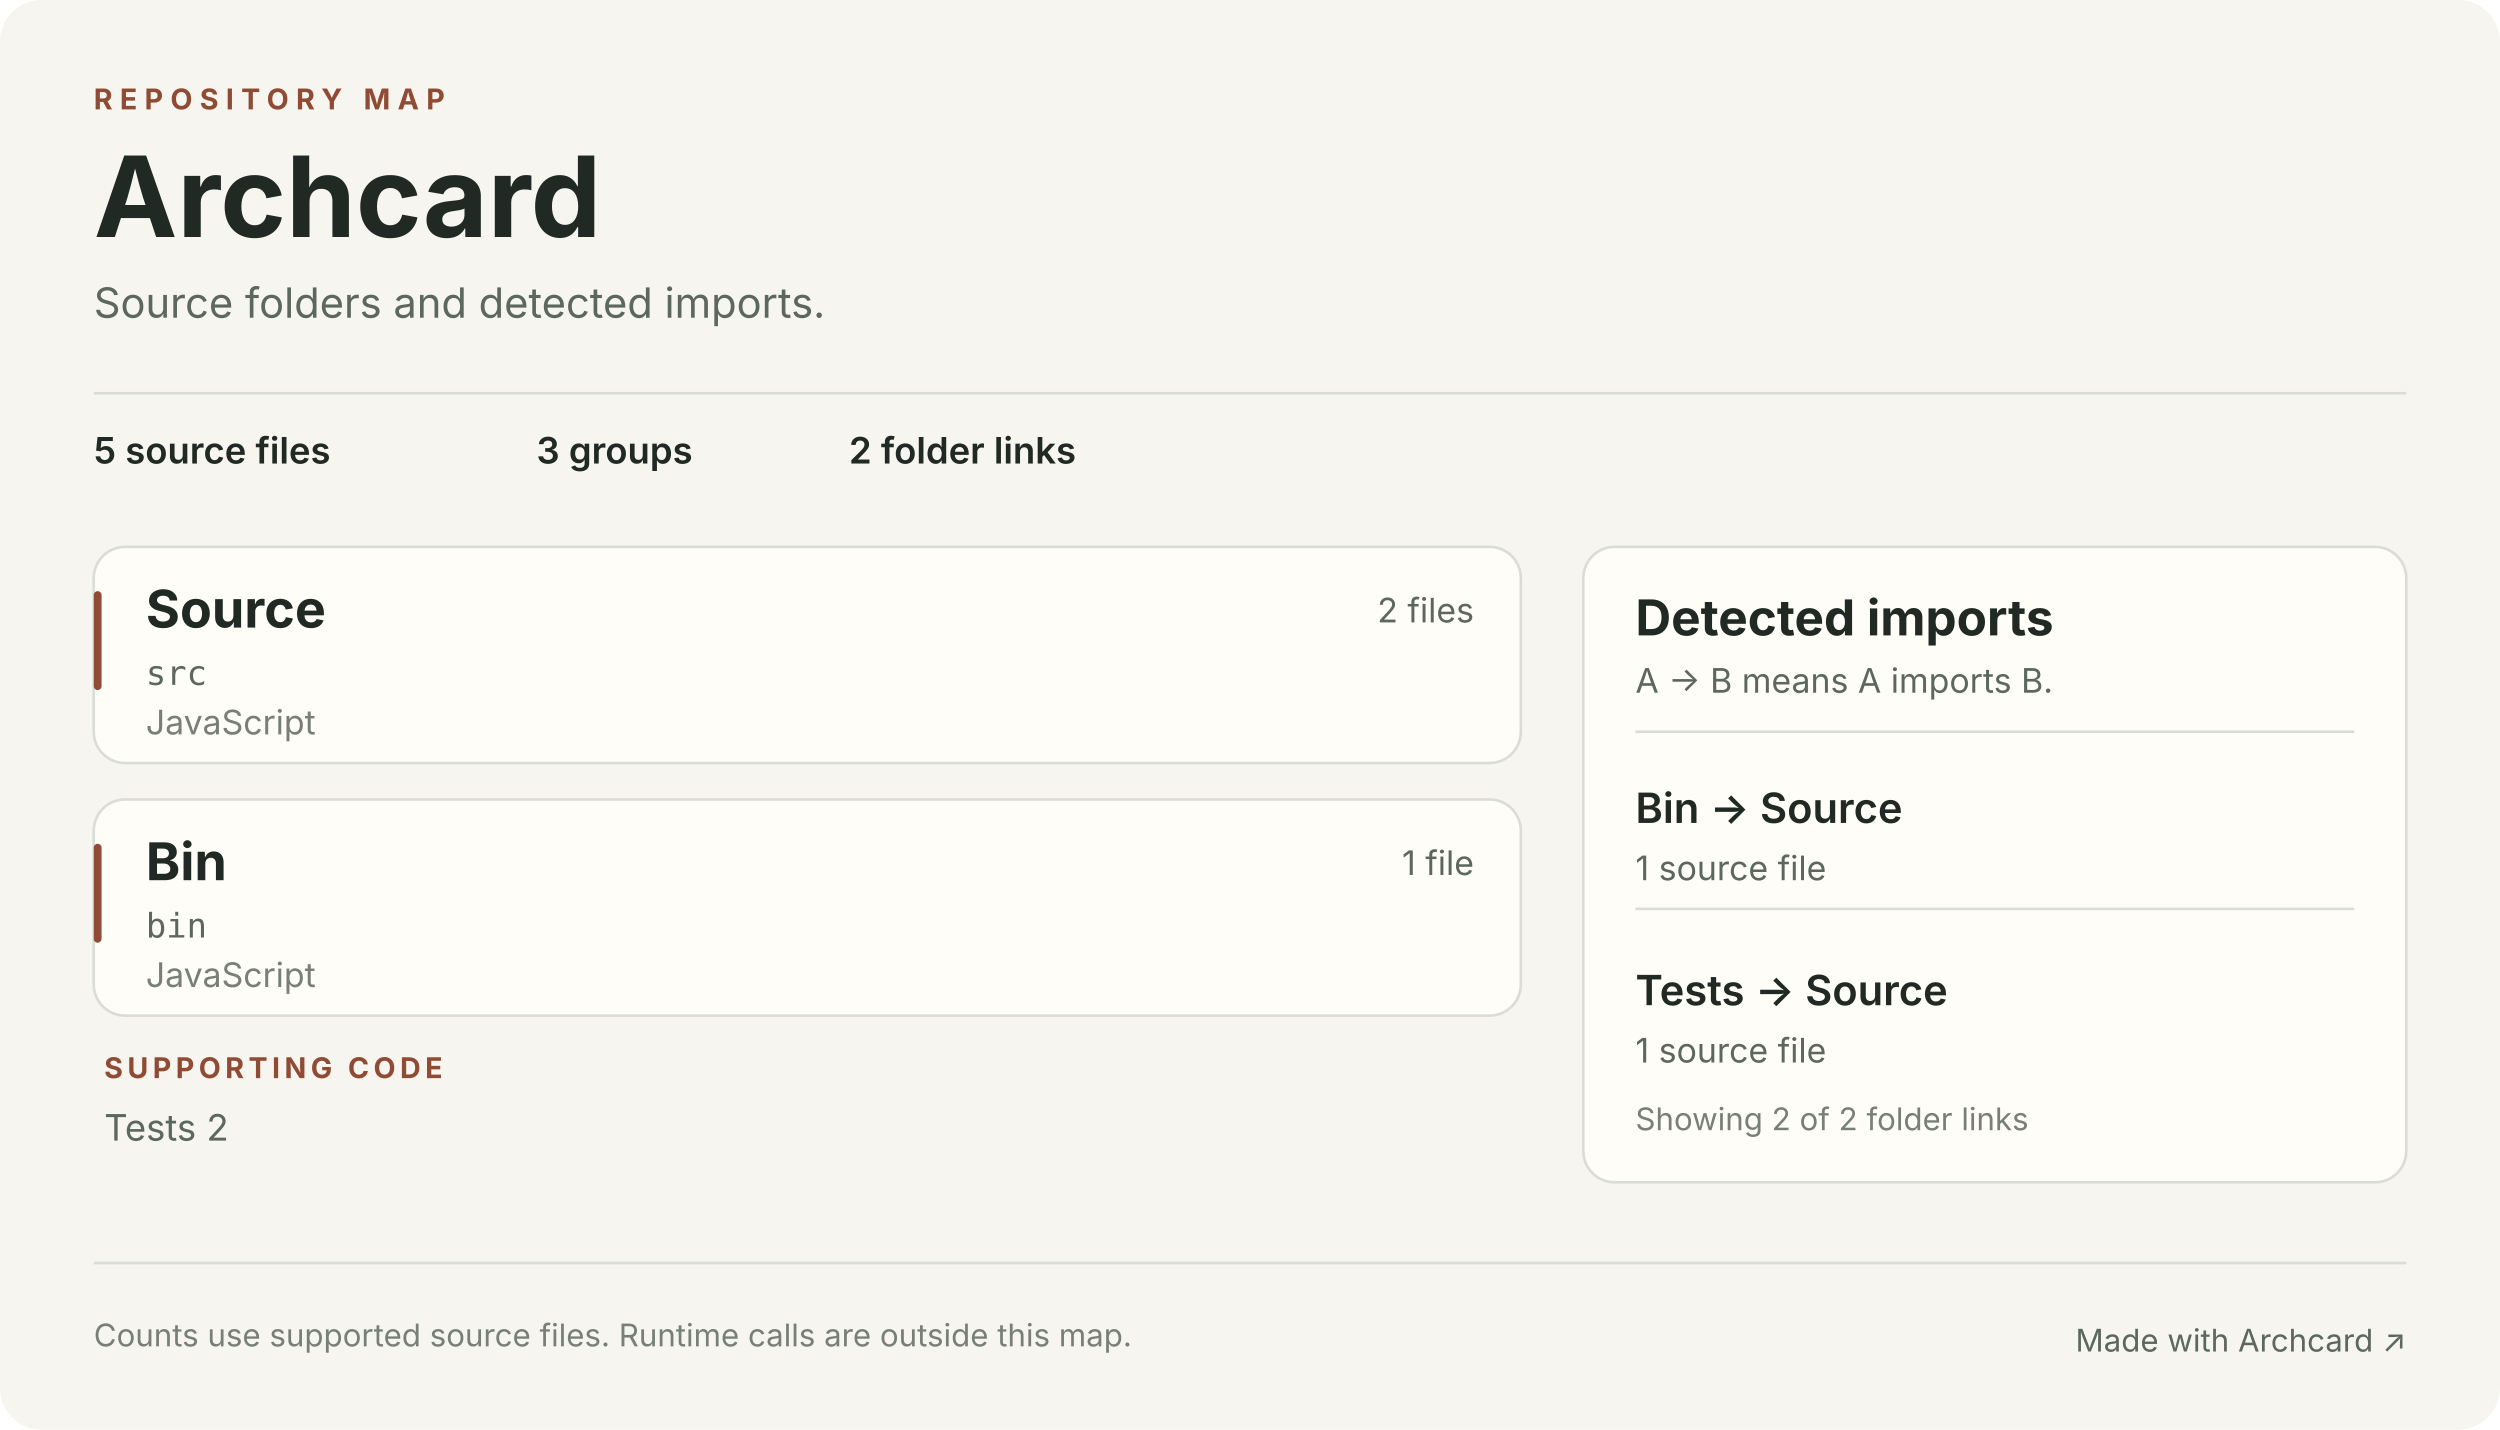
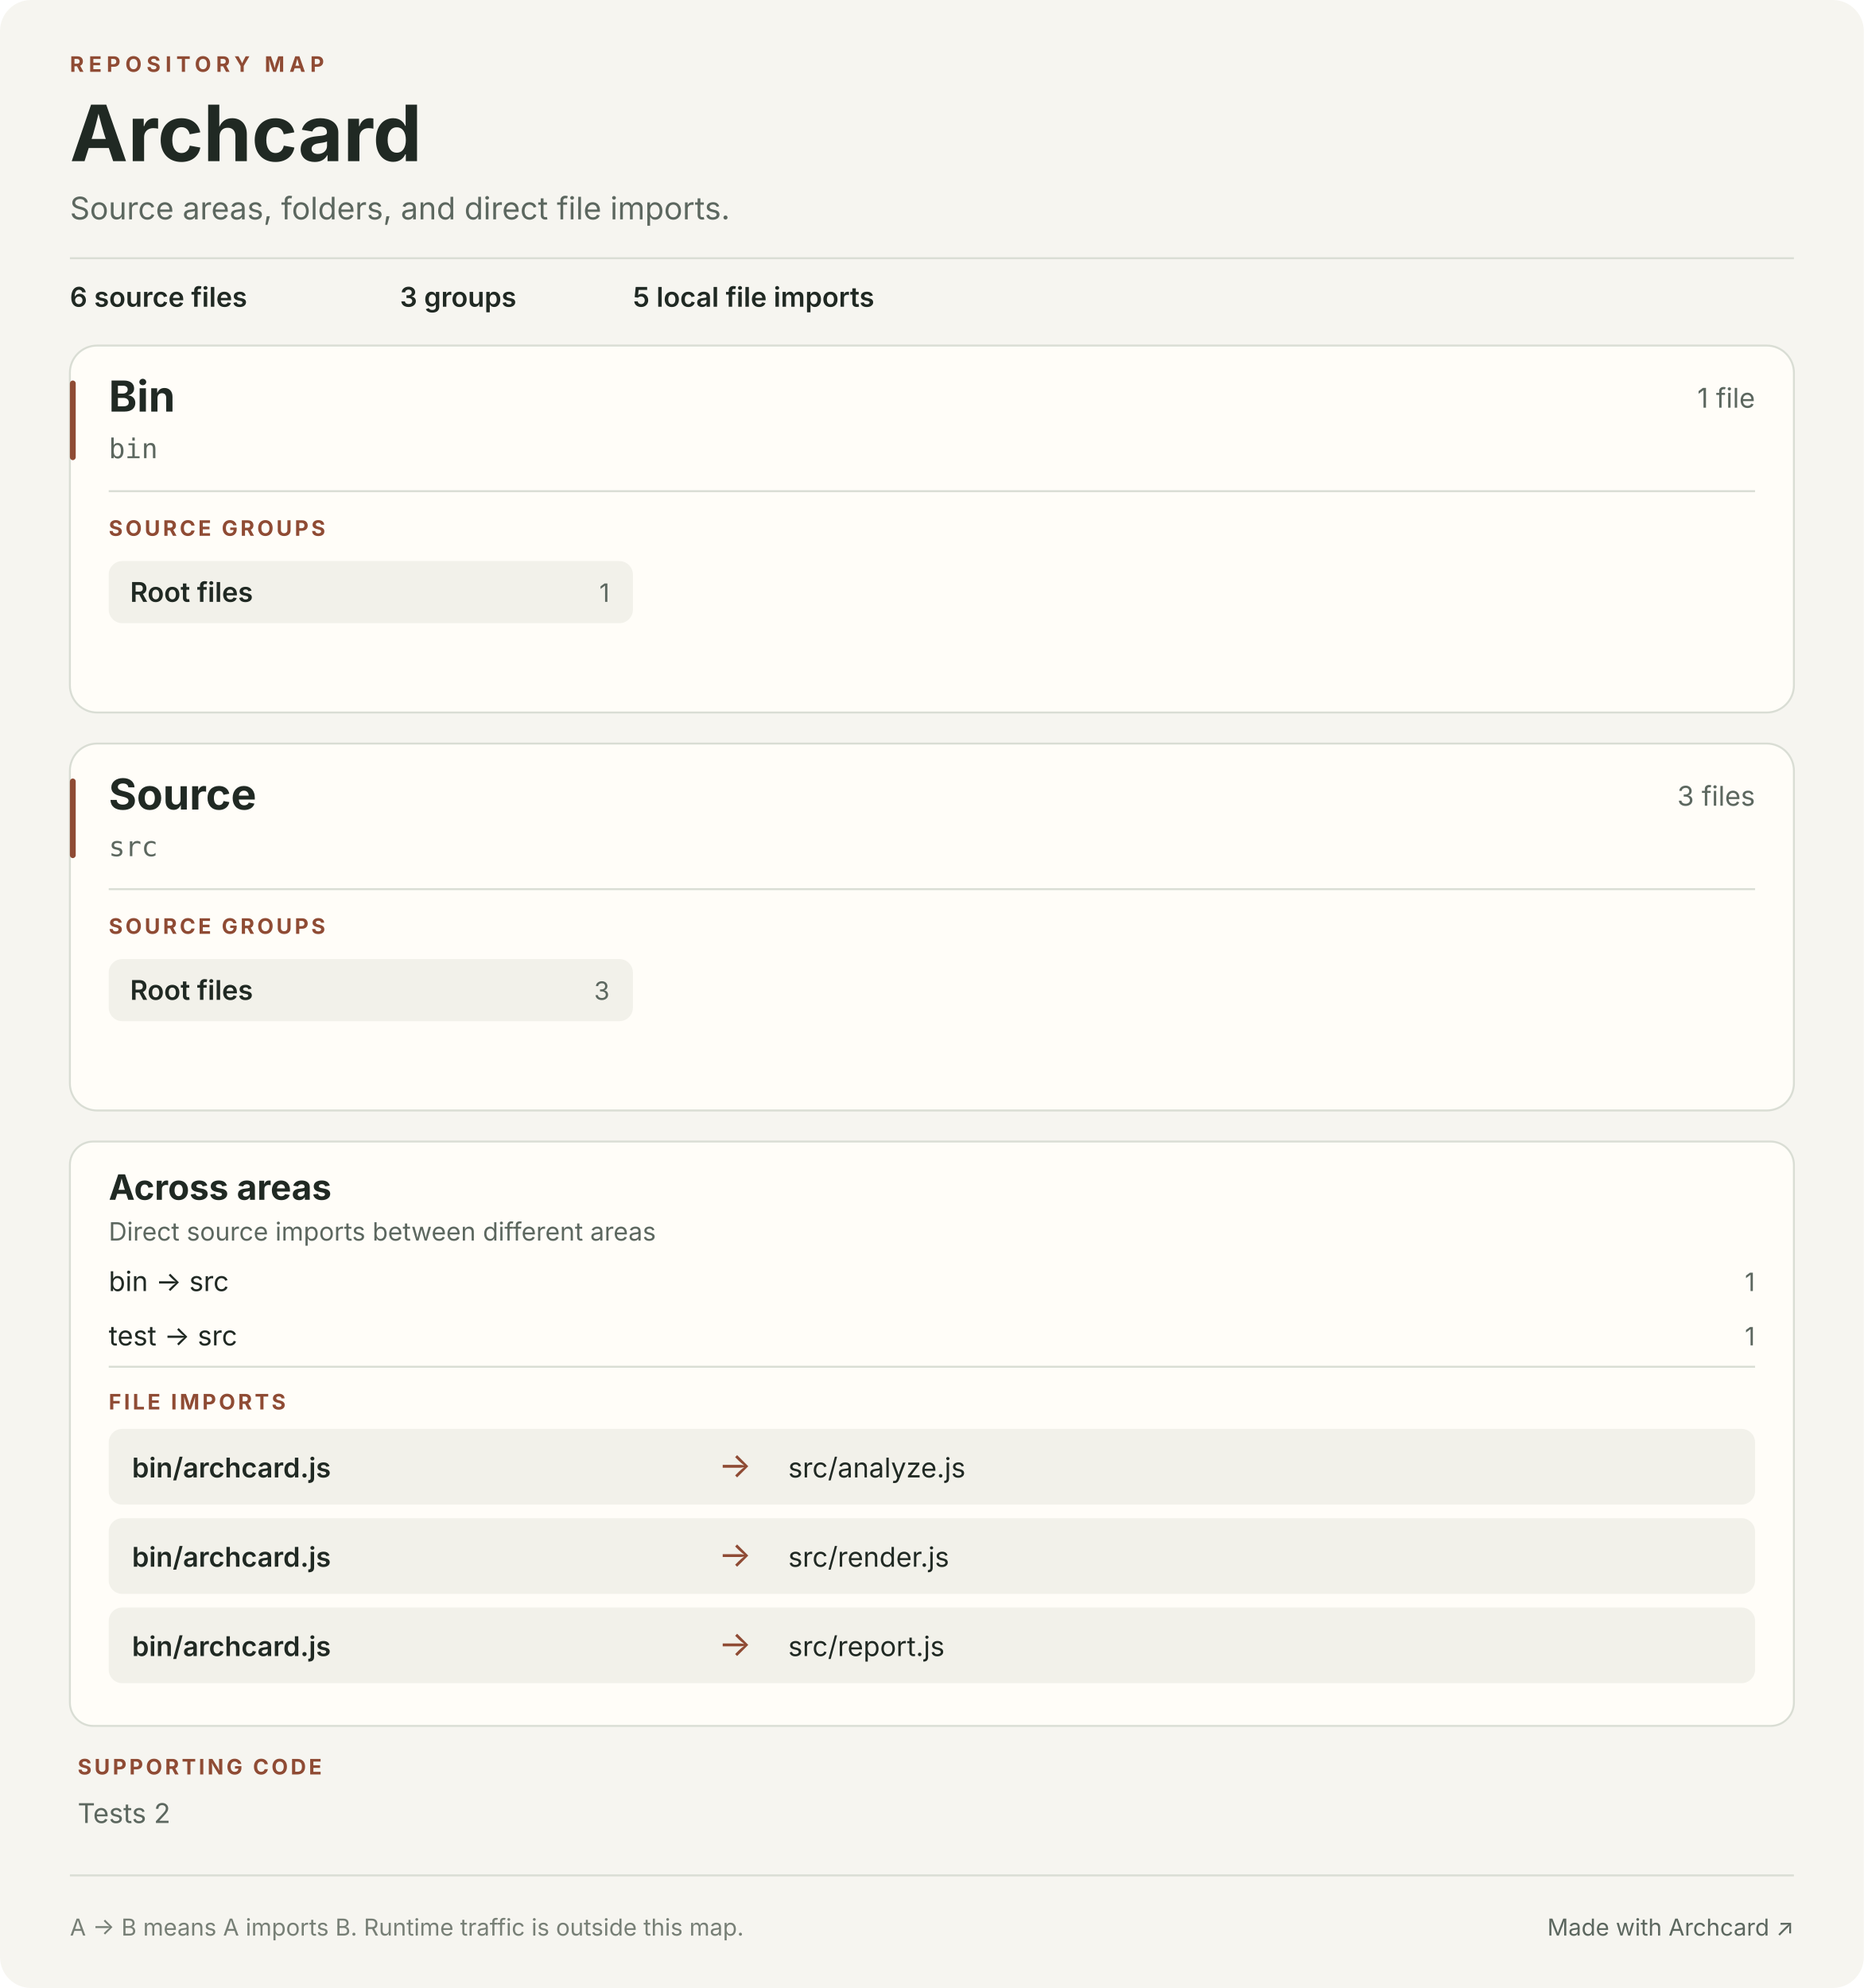
- <svg xmlns="http://www.w3.org/2000/svg" viewBox="0 0 960 549" width="960" height="549" role="img" aria-labelledby="title description">
-   <rect width="960" height="549" rx="16" fill="#F6F5F0" />
-   <text x="36" y="42" fill="#8F4B34" font-family="Inter, ui-sans-serif, system-ui, sans-serif" font-size="11" font-weight="700" letter-spacing="2.8">REPOSITORY MAP</text>
-   <text x="36" y="91" fill="#202923" font-family="Inter, ui-sans-serif, system-ui, sans-serif" font-size="43" font-weight="700">Archcard</text>
-   <text x="36" y="122" fill="#5C675F" font-family="Inter, ui-sans-serif, system-ui, sans-serif" font-size="16">Source folders and detected imports.</text>
-   <line x1="36" y1="151" x2="924" y2="151" stroke="#D9DDD4" />
-   <text x="36" y="178" fill="#202923" font-family="Inter, ui-sans-serif, system-ui, sans-serif" font-size="14" font-weight="600">5 source files</text>
-   <text x="206" y="178" fill="#202923" font-family="Inter, ui-sans-serif, system-ui, sans-serif" font-size="14" font-weight="600">3 groups</text>
-   <text x="326" y="178" fill="#202923" font-family="Inter, ui-sans-serif, system-ui, sans-serif" font-size="14" font-weight="600">2 folder links</text>
-   <rect x="36" y="210" width="548" height="83" rx="12" fill="#FFFDF8" stroke="#D9DDD4" />
-   <rect x="36" y="227" width="3" height="38" rx="1.5" fill="#8F4B34" />
-   <text x="56" y="241" fill="#202923" font-family="Inter, ui-sans-serif, system-ui, sans-serif" font-size="20" font-weight="650">Source</text>
-   <text x="566" y="239" fill="#5C675F" font-family="Inter, ui-sans-serif, system-ui, sans-serif" font-size="13" text-anchor="end">2 files</text>
-   <text x="56" y="263" fill="#5C675F" font-family="ui-monospace, SFMono-Regular, Menlo, monospace" font-size="13">src</text>
-   <text x="56" y="282" fill="#777F76" font-family="Inter, ui-sans-serif, system-ui, sans-serif" font-size="13">JavaScript</text>
-   <rect x="36" y="307" width="548" height="83" rx="12" fill="#FFFDF8" stroke="#D9DDD4" />
-   <rect x="36" y="324" width="3" height="38" rx="1.5" fill="#8F4B34" />
-   <text x="56" y="338" fill="#202923" font-family="Inter, ui-sans-serif, system-ui, sans-serif" font-size="20" font-weight="650">Bin</text>
-   <text x="566" y="336" fill="#5C675F" font-family="Inter, ui-sans-serif, system-ui, sans-serif" font-size="13" text-anchor="end">1 file</text>
-   <text x="56" y="360" fill="#5C675F" font-family="ui-monospace, SFMono-Regular, Menlo, monospace" font-size="13">bin</text>
-   <text x="56" y="379" fill="#777F76" font-family="Inter, ui-sans-serif, system-ui, sans-serif" font-size="13">JavaScript</text>
-   <text x="40" y="414" fill="#8F4B34" font-family="Inter, ui-sans-serif, system-ui, sans-serif" font-size="11" font-weight="700" letter-spacing="1.7">SUPPORTING CODE</text>
-   <text x="40" y="438" fill="#5C675F" font-family="Inter, ui-sans-serif, system-ui, sans-serif" font-size="14">Tests 2</text>
-   <rect x="608" y="210" width="316" height="244" rx="12" fill="#FFFDF8" stroke="#D9DDD4" />
-   <text x="628" y="244" fill="#202923" font-family="Inter, ui-sans-serif, system-ui, sans-serif" font-size="19" font-weight="650">Detected imports</text>
-   <text x="628" y="266" fill="#5C675F" font-family="Inter, ui-sans-serif, system-ui, sans-serif" font-size="13">A → B means A imports B.</text>
-   <line x1="628" y1="281" x2="904" y2="281" stroke="#D9DDD4" />
-   <g>
-     <text x="628" y="316" fill="#202923" font-family="Inter, ui-sans-serif, system-ui, sans-serif" font-size="16" font-weight="600">Bin  →  Source</text>
-     <text x="628" y="338" fill="#5C675F" font-family="Inter, ui-sans-serif, system-ui, sans-serif" font-size="13">1 source file</text>
-   </g>
-   <line x1="628" y1="349" x2="904" y2="349" stroke="#D9DDD4" />
-   <g>
-     <text x="628" y="386" fill="#202923" font-family="Inter, ui-sans-serif, system-ui, sans-serif" font-size="16" font-weight="600">Tests  →  Source</text>
-     <text x="628" y="408" fill="#5C675F" font-family="Inter, ui-sans-serif, system-ui, sans-serif" font-size="13">1 source file</text>
-   </g>
-   <text x="628" y="434" fill="#777F76" font-family="Inter, ui-sans-serif, system-ui, sans-serif" font-size="12">Showing 2 of 2 folder links</text>
-   <line x1="36" y1="485" x2="924" y2="485" stroke="#D9DDD4" />
-   <text x="36" y="517" fill="#777F76" font-family="Inter, ui-sans-serif, system-ui, sans-serif" font-size="12">Counts use supported source files. Runtime calls are outside this map.</text>
+ <svg xmlns="http://www.w3.org/2000/svg" viewBox="0 0 960 1024" width="960" height="1024" role="img" aria-labelledby="title description">
+   <rect width="960" height="1024" rx="16" fill="#F6F5F0" />
+   <text x="36" y="37" fill="#8F4B34" font-family="Inter, ui-sans-serif, system-ui, sans-serif" font-size="11" font-weight="700" letter-spacing="2.5">REPOSITORY MAP</text>
+   <text x="36" y="83" fill="#202923" font-family="Inter, ui-sans-serif, system-ui, sans-serif" font-size="40" font-weight="700">Archcard</text>
+   <text x="36" y="113" fill="#5C675F" font-family="Inter, ui-sans-serif, system-ui, sans-serif" font-size="16">Source areas, folders, and direct file imports.</text>
+   <line x1="36" y1="133" x2="924" y2="133" stroke="#D9DDD4" />
+   <text x="36" y="158" fill="#202923" font-family="Inter, ui-sans-serif, system-ui, sans-serif" font-size="14" font-weight="600">6 source files</text>
+   <text x="206" y="158" fill="#202923" font-family="Inter, ui-sans-serif, system-ui, sans-serif" font-size="14" font-weight="600">3 groups</text>
+   <text x="326" y="158" fill="#202923" font-family="Inter, ui-sans-serif, system-ui, sans-serif" font-size="14" font-weight="600">5 local file imports</text>
+   <rect x="36" y="178" width="888" height="189" rx="14" fill="#FFFDF8" stroke="#D9DDD4" />
+   <rect x="36" y="196" width="3" height="41" rx="1.5" fill="#8F4B34" />
+   <text x="56" y="212" fill="#202923" font-family="Inter, ui-sans-serif, system-ui, sans-serif" font-size="22" font-weight="680">Bin</text>
+   <text x="904" y="210" fill="#5C675F" font-family="Inter, ui-sans-serif, system-ui, sans-serif" font-size="14" text-anchor="end">1 file</text>
+   <text x="56" y="236" fill="#5C675F" font-family="ui-monospace, SFMono-Regular, Menlo, monospace" font-size="14">bin</text>
+   <line x1="56" y1="253" x2="904" y2="253" stroke="#D9DDD4" />
+   <text x="56" y="276" fill="#8F4B34" font-family="Inter, ui-sans-serif, system-ui, sans-serif" font-size="11" font-weight="700" letter-spacing="1.4">SOURCE GROUPS</text>
+   <rect x="56" y="289" width="270" height="32" rx="7" fill="#F2F1EA" />
+   <text x="67" y="310" fill="#202923" font-family="Inter, ui-sans-serif, system-ui, sans-serif" font-size="14" font-weight="560">Root files</text>
+   <text x="314" y="310" fill="#5C675F" font-family="Inter, ui-sans-serif, system-ui, sans-serif" font-size="13" text-anchor="end">1</text>
+   <rect x="36" y="383" width="888" height="189" rx="14" fill="#FFFDF8" stroke="#D9DDD4" />
+   <rect x="36" y="401" width="3" height="41" rx="1.5" fill="#8F4B34" />
+   <text x="56" y="417" fill="#202923" font-family="Inter, ui-sans-serif, system-ui, sans-serif" font-size="22" font-weight="680">Source</text>
+   <text x="904" y="415" fill="#5C675F" font-family="Inter, ui-sans-serif, system-ui, sans-serif" font-size="14" text-anchor="end">3 files</text>
+   <text x="56" y="441" fill="#5C675F" font-family="ui-monospace, SFMono-Regular, Menlo, monospace" font-size="14">src</text>
+   <line x1="56" y1="458" x2="904" y2="458" stroke="#D9DDD4" />
+   <text x="56" y="481" fill="#8F4B34" font-family="Inter, ui-sans-serif, system-ui, sans-serif" font-size="11" font-weight="700" letter-spacing="1.4">SOURCE GROUPS</text>
+   <rect x="56" y="494" width="270" height="32" rx="7" fill="#F2F1EA" />
+   <text x="67" y="515" fill="#202923" font-family="Inter, ui-sans-serif, system-ui, sans-serif" font-size="14" font-weight="560">Root files</text>
+   <text x="314" y="515" fill="#5C675F" font-family="Inter, ui-sans-serif, system-ui, sans-serif" font-size="13" text-anchor="end">3</text>
+   <rect x="36" y="588" width="888" height="301" rx="12" fill="#FFFDF8" stroke="#D9DDD4" />
+   <text x="56" y="618" fill="#202923" font-family="Inter, ui-sans-serif, system-ui, sans-serif" font-size="18" font-weight="650">Across areas</text>
+   <text x="56" y="639" fill="#5C675F" font-family="Inter, ui-sans-serif, system-ui, sans-serif" font-size="13">Direct source imports between different areas</text>
+   <text x="56" y="665" fill="#202923" font-family="Inter, ui-sans-serif, system-ui, sans-serif" font-size="14">bin  →  src</text>
+   <text x="904" y="665" fill="#5C675F" font-family="Inter, ui-sans-serif, system-ui, sans-serif" font-size="13" text-anchor="end">1</text>
+   <text x="56" y="693" fill="#202923" font-family="Inter, ui-sans-serif, system-ui, sans-serif" font-size="14">test  →  src</text>
+   <text x="904" y="693" fill="#5C675F" font-family="Inter, ui-sans-serif, system-ui, sans-serif" font-size="13" text-anchor="end">1</text>
+   <line x1="56" y1="704" x2="904" y2="704" stroke="#D9DDD4" />
+   <text x="56" y="726" fill="#8F4B34" font-family="Inter, ui-sans-serif, system-ui, sans-serif" font-size="11" font-weight="700" letter-spacing="1.4">FILE IMPORTS</text>
+   <rect x="56" y="736" width="848" height="39" rx="7" fill="#F2F1EA" />
+   <text x="68" y="761" fill="#202923" font-family="Inter, ui-sans-serif, system-ui, sans-serif" font-size="14" font-weight="600">bin/archcard.js</text>
+   <text x="370" y="761" fill="#8F4B34" font-family="Inter, ui-sans-serif, system-ui, sans-serif" font-size="18">→</text>
+   <text x="406" y="761" fill="#202923" font-family="Inter, ui-sans-serif, system-ui, sans-serif" font-size="14">src/analyze.js</text>
+   <rect x="56" y="782" width="848" height="39" rx="7" fill="#F2F1EA" />
+   <text x="68" y="807" fill="#202923" font-family="Inter, ui-sans-serif, system-ui, sans-serif" font-size="14" font-weight="600">bin/archcard.js</text>
+   <text x="370" y="807" fill="#8F4B34" font-family="Inter, ui-sans-serif, system-ui, sans-serif" font-size="18">→</text>
+   <text x="406" y="807" fill="#202923" font-family="Inter, ui-sans-serif, system-ui, sans-serif" font-size="14">src/render.js</text>
+   <rect x="56" y="828" width="848" height="39" rx="7" fill="#F2F1EA" />
+   <text x="68" y="853" fill="#202923" font-family="Inter, ui-sans-serif, system-ui, sans-serif" font-size="14" font-weight="600">bin/archcard.js</text>
+   <text x="370" y="853" fill="#8F4B34" font-family="Inter, ui-sans-serif, system-ui, sans-serif" font-size="18">→</text>
+   <text x="406" y="853" fill="#202923" font-family="Inter, ui-sans-serif, system-ui, sans-serif" font-size="14">src/report.js</text>
+   <text x="40" y="914" fill="#8F4B34" font-family="Inter, ui-sans-serif, system-ui, sans-serif" font-size="11" font-weight="700" letter-spacing="1.4">SUPPORTING CODE</text>
+   <text x="40" y="939" fill="#5C675F" font-family="Inter, ui-sans-serif, system-ui, sans-serif" font-size="14">Tests 2</text>
+   <line x1="36" y1="966" x2="924" y2="966" stroke="#D9DDD4" />
+   <text x="36" y="997" fill="#777F76" font-family="Inter, ui-sans-serif, system-ui, sans-serif" font-size="12">A → B means A imports B. Runtime traffic is outside this map.</text>
  <a href="https://github.com/skipauthenticate/archcard" target="_blank">
-     <text x="924" y="519" fill="#5C675F" font-family="Inter, ui-sans-serif, system-ui, sans-serif" font-size="12" text-anchor="end">Made with Archcard ↗</text>
+     <text x="924" y="997" fill="#5C675F" font-family="Inter, ui-sans-serif, system-ui, sans-serif" font-size="12" text-anchor="end">Made with Archcard ↗</text>
  </a>
</svg>
